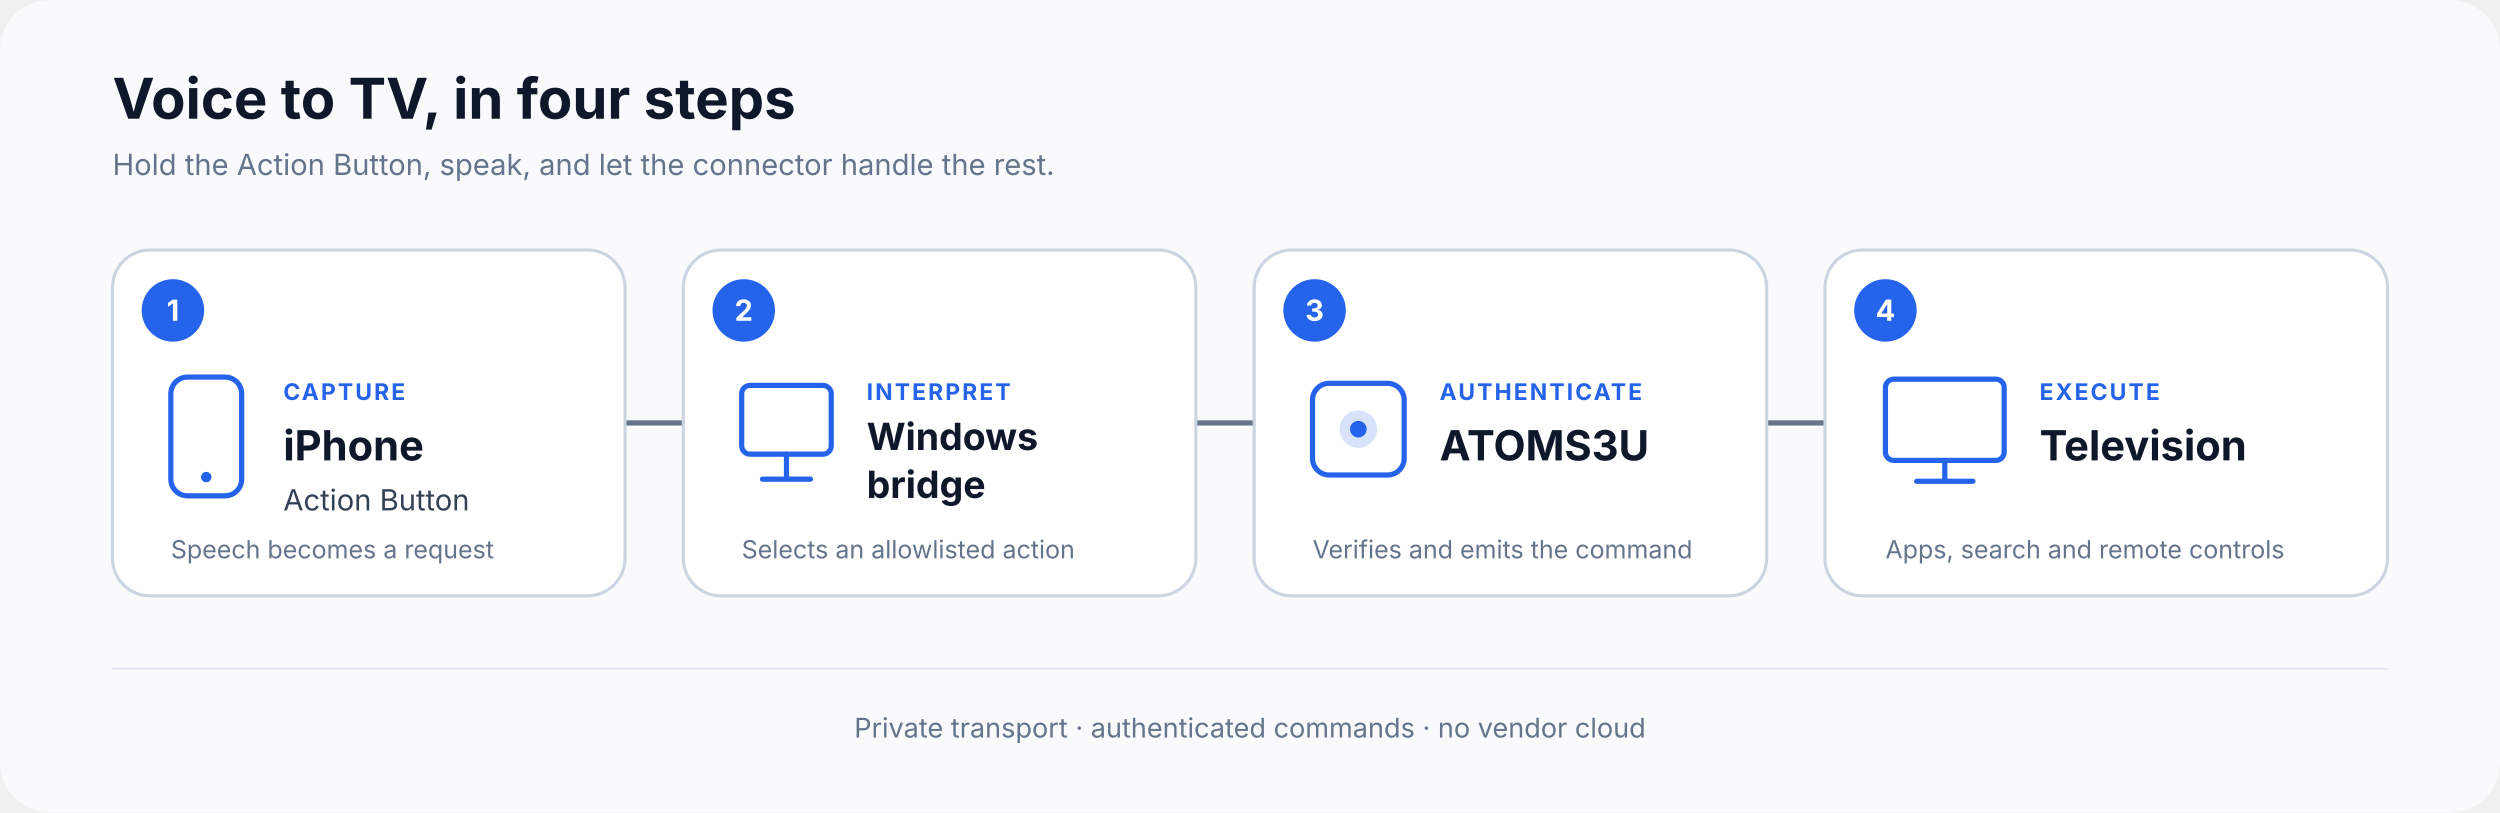
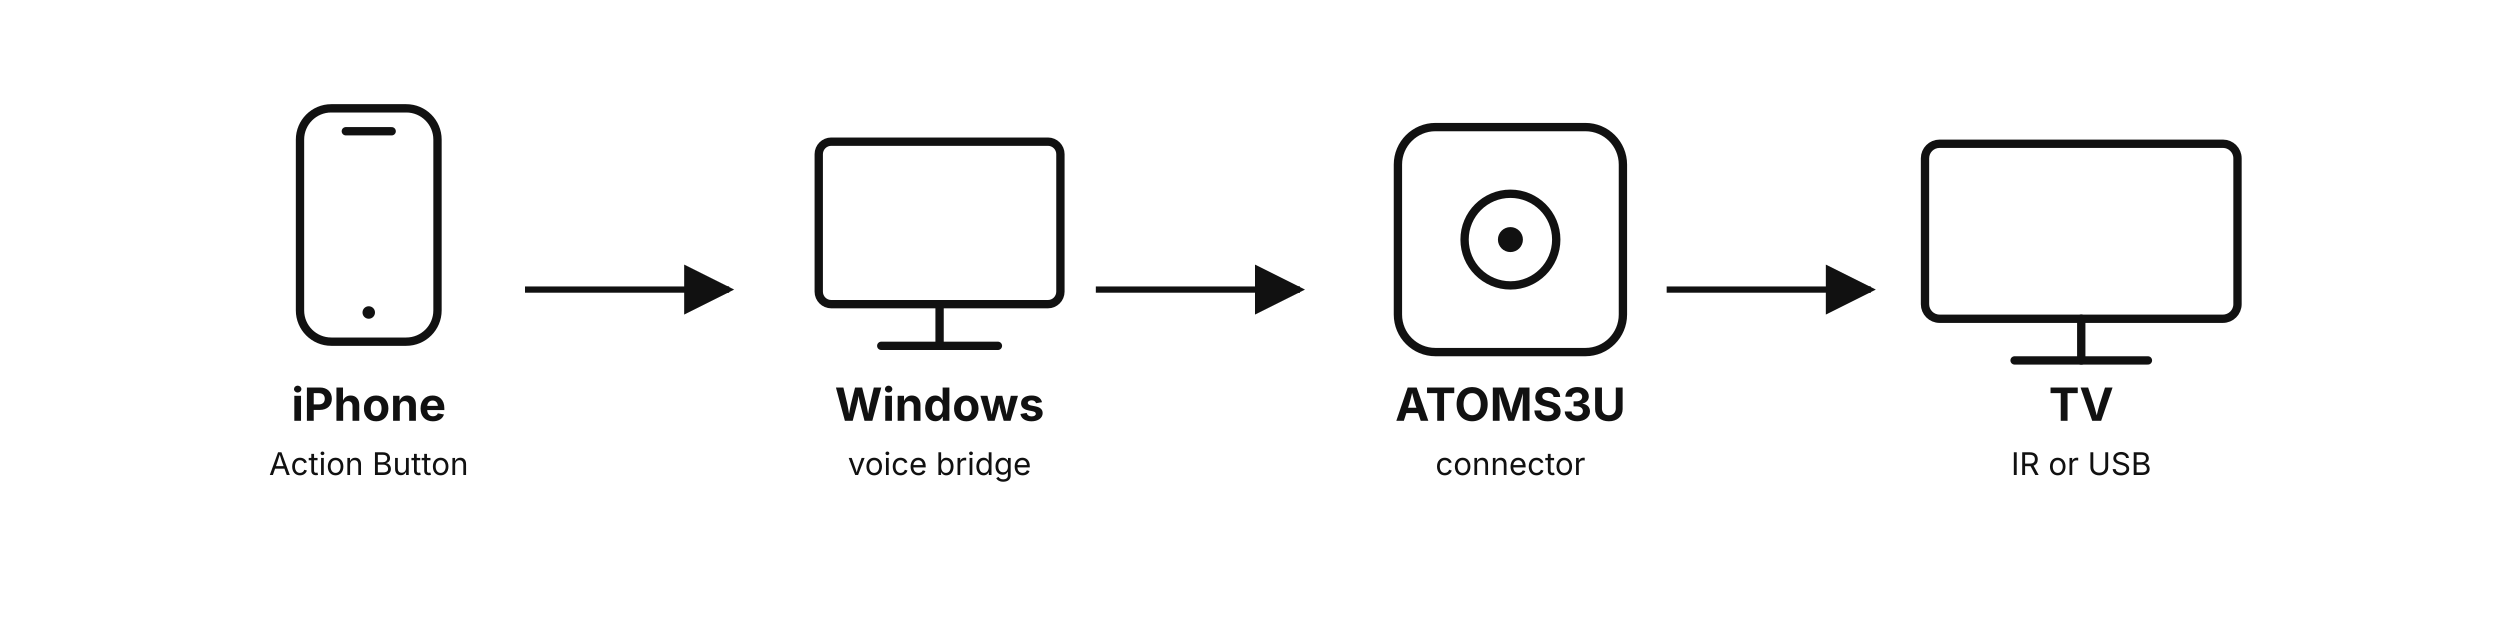
- <svg xmlns="http://www.w3.org/2000/svg" viewBox="0 0 1200 390" role="img" aria-labelledby="title desc">
+ <svg xmlns="http://www.w3.org/2000/svg" viewBox="0 0 1200 300" role="img" aria-labelledby="title desc">
  <defs>
-     <marker id="arrow" viewBox="0 0 10 10" refX="9" refY="5" markerWidth="7" markerHeight="7" orient="auto">
-       <path d="M0 0L10 5L0 10Z" fill="#64748b" />
+     <marker id="arrow" viewBox="0 0 10 10" refX="9" refY="5" markerWidth="8" markerHeight="8" orient="auto">
+       <path d="M0 0L10 5L0 10Z" fill="#111111" />
    </marker>
  </defs>
-   <rect width="1200" height="390" rx="24" fill="#f8fafc" />
-   <text x="54" y="57" fill="#0f172a" font-family="Inter, Segoe UI, Arial, sans-serif" font-size="27" font-weight="750">Voice to TV, in four steps</text>
-   <text x="54" y="84" fill="#64748b" font-family="Inter, Segoe UI, Arial, sans-serif" font-size="14">Hold the Action Button, speak, and let the connector handle the rest.</text>
-   <path d="M300 203H352" fill="none" stroke="#64748b" stroke-width="2.5" stroke-linecap="round" marker-end="url(#arrow)" />
-   <path d="M574 203H626" fill="none" stroke="#64748b" stroke-width="2.5" stroke-linecap="round" marker-end="url(#arrow)" />
-   <path d="M848 203H900" fill="none" stroke="#64748b" stroke-width="2.5" stroke-linecap="round" marker-end="url(#arrow)" />
-   <g transform="translate(54 120)">
-     <rect width="246" height="166" rx="18" fill="#ffffff" stroke="#cbd5e1" stroke-width="1.5" />
-     <circle cx="29" cy="29" r="15" fill="#2563eb" />
-     <text x="29" y="34" text-anchor="middle" fill="#ffffff" font-family="Inter, Segoe UI, Arial, sans-serif" font-size="14" font-weight="750">1</text>
-     <rect x="28" y="61" width="34" height="57" rx="8" fill="none" stroke="#2563eb" stroke-width="2.5" />
-     <circle cx="45" cy="109" r="2.5" fill="#2563eb" />
-     <text x="82" y="72" fill="#2563eb" font-family="Inter, Segoe UI, Arial, sans-serif" font-size="11" font-weight="750" letter-spacing="1">CAPTURE</text>
-     <text x="82" y="101" fill="#0f172a" font-family="Inter, Segoe UI, Arial, sans-serif" font-size="20" font-weight="750">iPhone</text>
-     <text x="82" y="125" fill="#334155" font-family="Inter, Segoe UI, Arial, sans-serif" font-size="14">Action Button</text>
-     <text x="28" y="148" fill="#64748b" font-family="Inter, Segoe UI, Arial, sans-serif" font-size="12">Speech becomes a request</text>
+   <rect width="1200" height="300" fill="#ffffff" />
+   <path d="M252 139H350" fill="none" stroke="#111111" stroke-width="3" marker-end="url(#arrow)" />
+   <path d="M526 139H624" fill="none" stroke="#111111" stroke-width="3" marker-end="url(#arrow)" />
+   <path d="M800 139H898" fill="none" stroke="#111111" stroke-width="3" marker-end="url(#arrow)" />
+   <g transform="translate(102 52)" fill="none" stroke="#111111" stroke-width="4" stroke-linecap="round" stroke-linejoin="round">
+     <rect x="42" y="0" width="66" height="112" rx="15" />
+     <line x1="64" y1="11" x2="86" y2="11" />
+     <circle cx="75" cy="98" r="3" fill="#111111" stroke="none" />
  </g>
-   <g transform="translate(328 120)">
-     <rect width="246" height="166" rx="18" fill="#ffffff" stroke="#cbd5e1" stroke-width="1.5" />
-     <circle cx="29" cy="29" r="15" fill="#2563eb" />
-     <text x="29" y="34" text-anchor="middle" fill="#ffffff" font-family="Inter, Segoe UI, Arial, sans-serif" font-size="14" font-weight="750">2</text>
-     <rect x="28" y="65" width="43" height="33" rx="4" fill="none" stroke="#2563eb" stroke-width="2.5" />
-     <path d="M38 110h23M49.5 98v12" fill="none" stroke="#2563eb" stroke-width="2.5" stroke-linecap="round" />
-     <text x="88" y="72" fill="#2563eb" font-family="Inter, Segoe UI, Arial, sans-serif" font-size="11" font-weight="750" letter-spacing="1">INTERPRET</text>
-     <text x="88" y="96" fill="#0f172a" font-family="Inter, Segoe UI, Arial, sans-serif" font-size="18" font-weight="750">Windows</text>
-     <text x="88" y="119" fill="#0f172a" font-family="Inter, Segoe UI, Arial, sans-serif" font-size="18" font-weight="750">bridge</text>
-     <text x="28" y="148" fill="#64748b" font-family="Inter, Segoe UI, Arial, sans-serif" font-size="12">Selects an allowlisted action</text>
+   <text x="177" y="202" text-anchor="middle" fill="#111111" font-family="Inter, Segoe UI, Arial, sans-serif" font-size="22" font-weight="700">iPhone</text>
+   <text x="177" y="228" text-anchor="middle" fill="#111111" font-family="Inter, Segoe UI, Arial, sans-serif" font-size="15">Action Button</text>
+   <g transform="translate(376 68)" fill="none" stroke="#111111" stroke-width="4" stroke-linecap="round" stroke-linejoin="round">
+     <rect x="17" y="0" width="116" height="78" rx="6" />
+     <line x1="75" y1="78" x2="75" y2="98" />
+     <line x1="47" y1="98" x2="103" y2="98" />
  </g>
-   <g transform="translate(602 120)">
-     <rect width="246" height="166" rx="18" fill="#ffffff" stroke="#cbd5e1" stroke-width="1.5" />
-     <circle cx="29" cy="29" r="15" fill="#2563eb" />
-     <text x="29" y="34" text-anchor="middle" fill="#ffffff" font-family="Inter, Segoe UI, Arial, sans-serif" font-size="14" font-weight="750">3</text>
-     <rect x="28" y="64" width="44" height="44" rx="8" fill="none" stroke="#2563eb" stroke-width="2.5" />
-     <circle cx="50" cy="86" r="9" fill="#2563eb" opacity="0.18" />
-     <circle cx="50" cy="86" r="4" fill="#2563eb" />
-     <text x="89" y="72" fill="#2563eb" font-family="Inter, Segoe UI, Arial, sans-serif" font-size="11" font-weight="750" letter-spacing="1">AUTHENTICATE</text>
-     <text x="89" y="101" fill="#0f172a" font-family="Inter, Segoe UI, Arial, sans-serif" font-size="20" font-weight="750">ATOMS3U</text>
-     <text x="28" y="148" fill="#64748b" font-family="Inter, Segoe UI, Arial, sans-serif" font-size="12">Verifies and emits the command</text>
+   <text x="451" y="202" text-anchor="middle" fill="#111111" font-family="Inter, Segoe UI, Arial, sans-serif" font-size="22" font-weight="700">Windows</text>
+   <text x="451" y="228" text-anchor="middle" fill="#111111" font-family="Inter, Segoe UI, Arial, sans-serif" font-size="15">voice bridge</text>
+   <g transform="translate(650 61)" fill="none" stroke="#111111" stroke-width="4" stroke-linecap="round" stroke-linejoin="round">
+     <rect x="21" y="0" width="108" height="108" rx="18" />
+     <circle cx="75" cy="54" r="22" />
+     <circle cx="75" cy="54" r="6" fill="#111111" stroke="none" />
  </g>
-   <g transform="translate(876 120)">
-     <rect width="270" height="166" rx="18" fill="#ffffff" stroke="#cbd5e1" stroke-width="1.5" />
-     <circle cx="29" cy="29" r="15" fill="#2563eb" />
-     <text x="29" y="34" text-anchor="middle" fill="#ffffff" font-family="Inter, Segoe UI, Arial, sans-serif" font-size="14" font-weight="750">4</text>
-     <rect x="29" y="62" width="57" height="39" rx="4" fill="none" stroke="#2563eb" stroke-width="2.5" />
-     <path d="M44 111h27M57.5 101v10" fill="none" stroke="#2563eb" stroke-width="2.5" stroke-linecap="round" />
-     <text x="103" y="72" fill="#2563eb" font-family="Inter, Segoe UI, Arial, sans-serif" font-size="11" font-weight="750" letter-spacing="1">EXECUTE</text>
-     <text x="103" y="101" fill="#0f172a" font-family="Inter, Segoe UI, Arial, sans-serif" font-size="20" font-weight="750">Television</text>
-     <text x="29" y="148" fill="#64748b" font-family="Inter, Segoe UI, Arial, sans-serif" font-size="12">Apps, search and remote controls</text>
+   <text x="725" y="202" text-anchor="middle" fill="#111111" font-family="Inter, Segoe UI, Arial, sans-serif" font-size="22" font-weight="700">ATOMS3U</text>
+   <text x="725" y="228" text-anchor="middle" fill="#111111" font-family="Inter, Segoe UI, Arial, sans-serif" font-size="15">connector</text>
+   <g transform="translate(924 69)" fill="none" stroke="#111111" stroke-width="4" stroke-linecap="round" stroke-linejoin="round">
+     <rect x="0" y="0" width="150" height="84" rx="7" />
+     <line x1="75" y1="84" x2="75" y2="104" />
+     <line x1="43" y1="104" x2="107" y2="104" />
  </g>
-   <line x1="54" y1="321" x2="1146" y2="321" stroke="#e2e8f0" />
-   <text x="600" y="354" text-anchor="middle" fill="#64748b" font-family="Inter, Segoe UI, Arial, sans-serif" font-size="13">Private transport · authenticated commands · no vendor cloud</text>
+   <text x="999" y="202" text-anchor="middle" fill="#111111" font-family="Inter, Segoe UI, Arial, sans-serif" font-size="22" font-weight="700">TV</text>
+   <text x="999" y="228" text-anchor="middle" fill="#111111" font-family="Inter, Segoe UI, Arial, sans-serif" font-size="15">IR or USB</text>
</svg>
